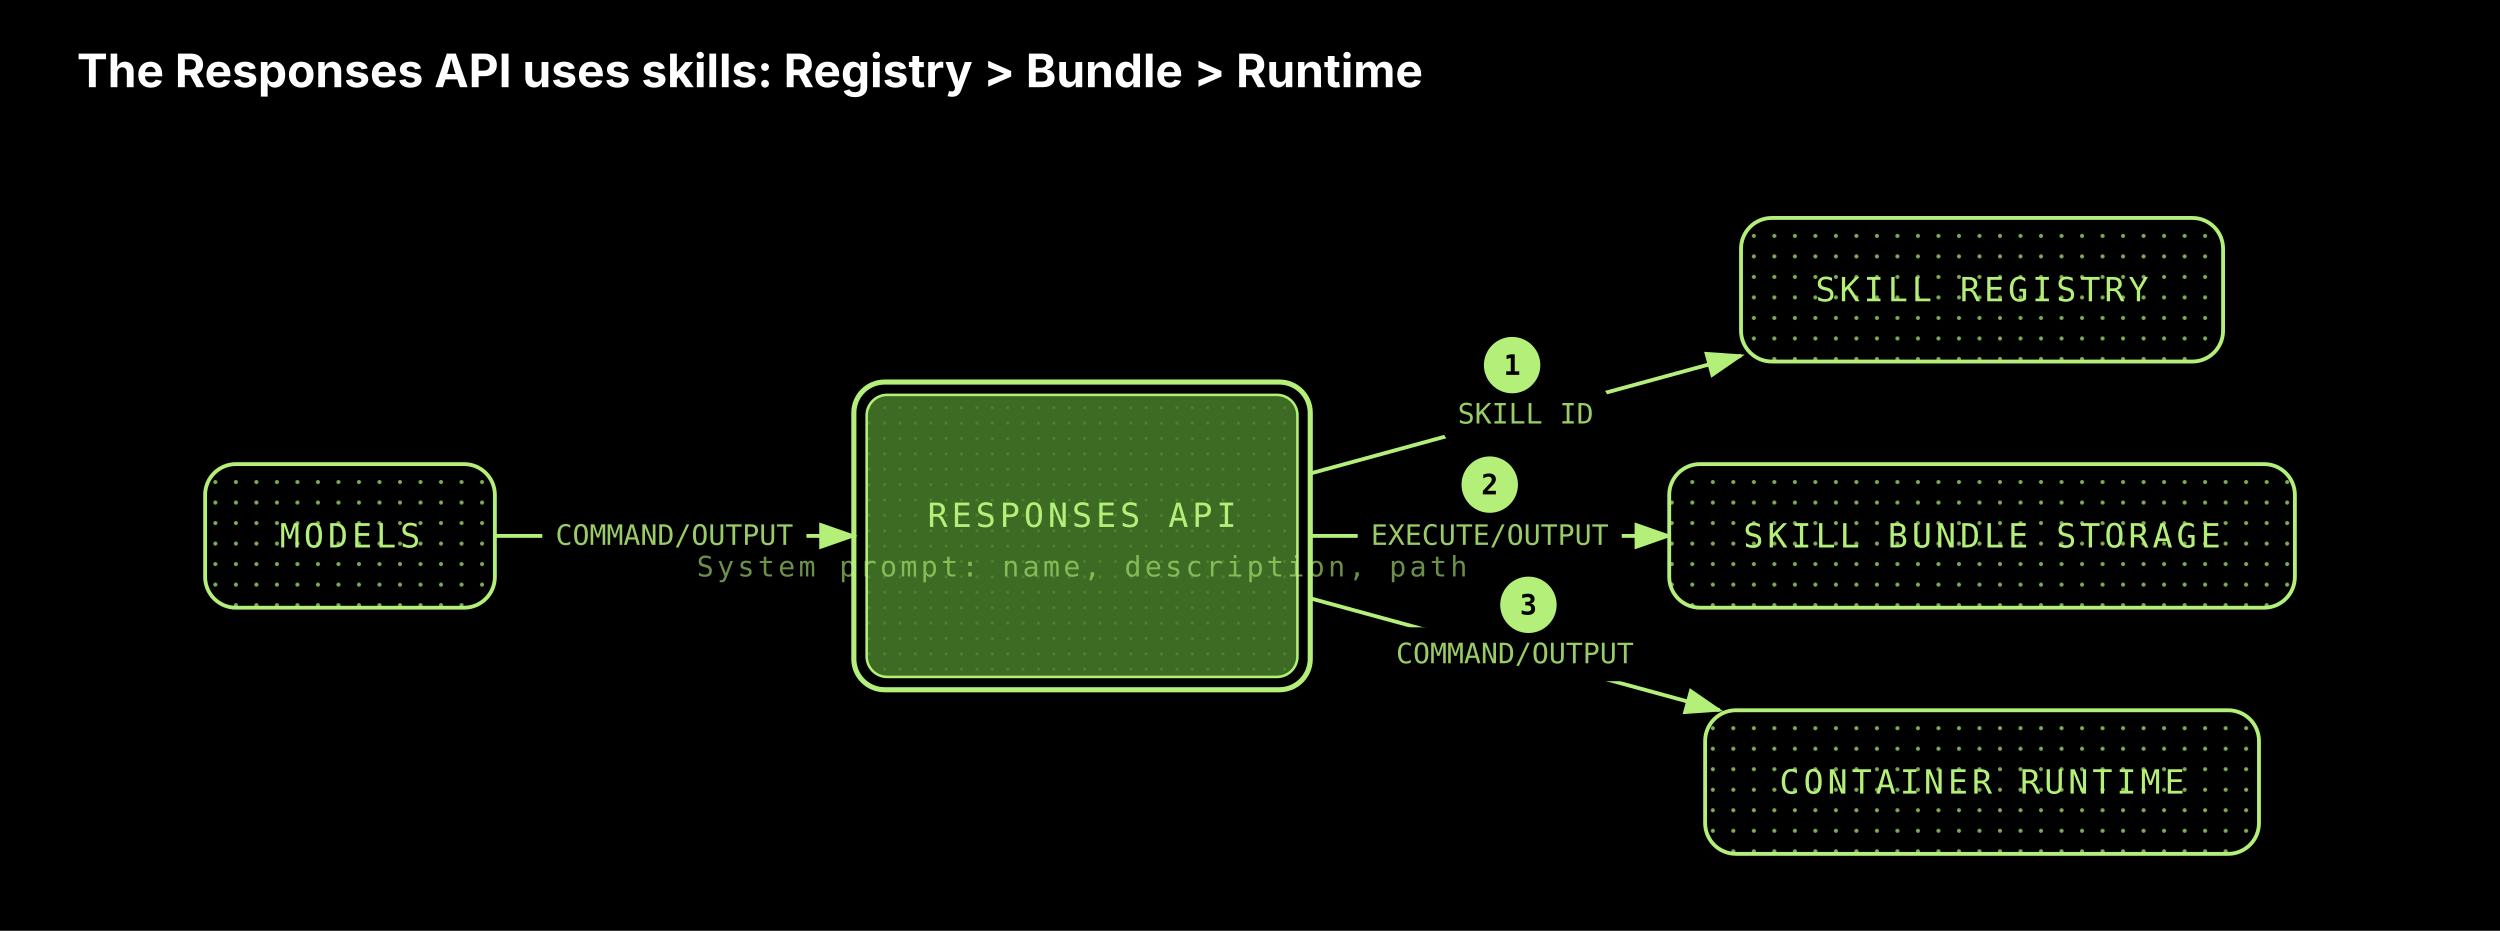
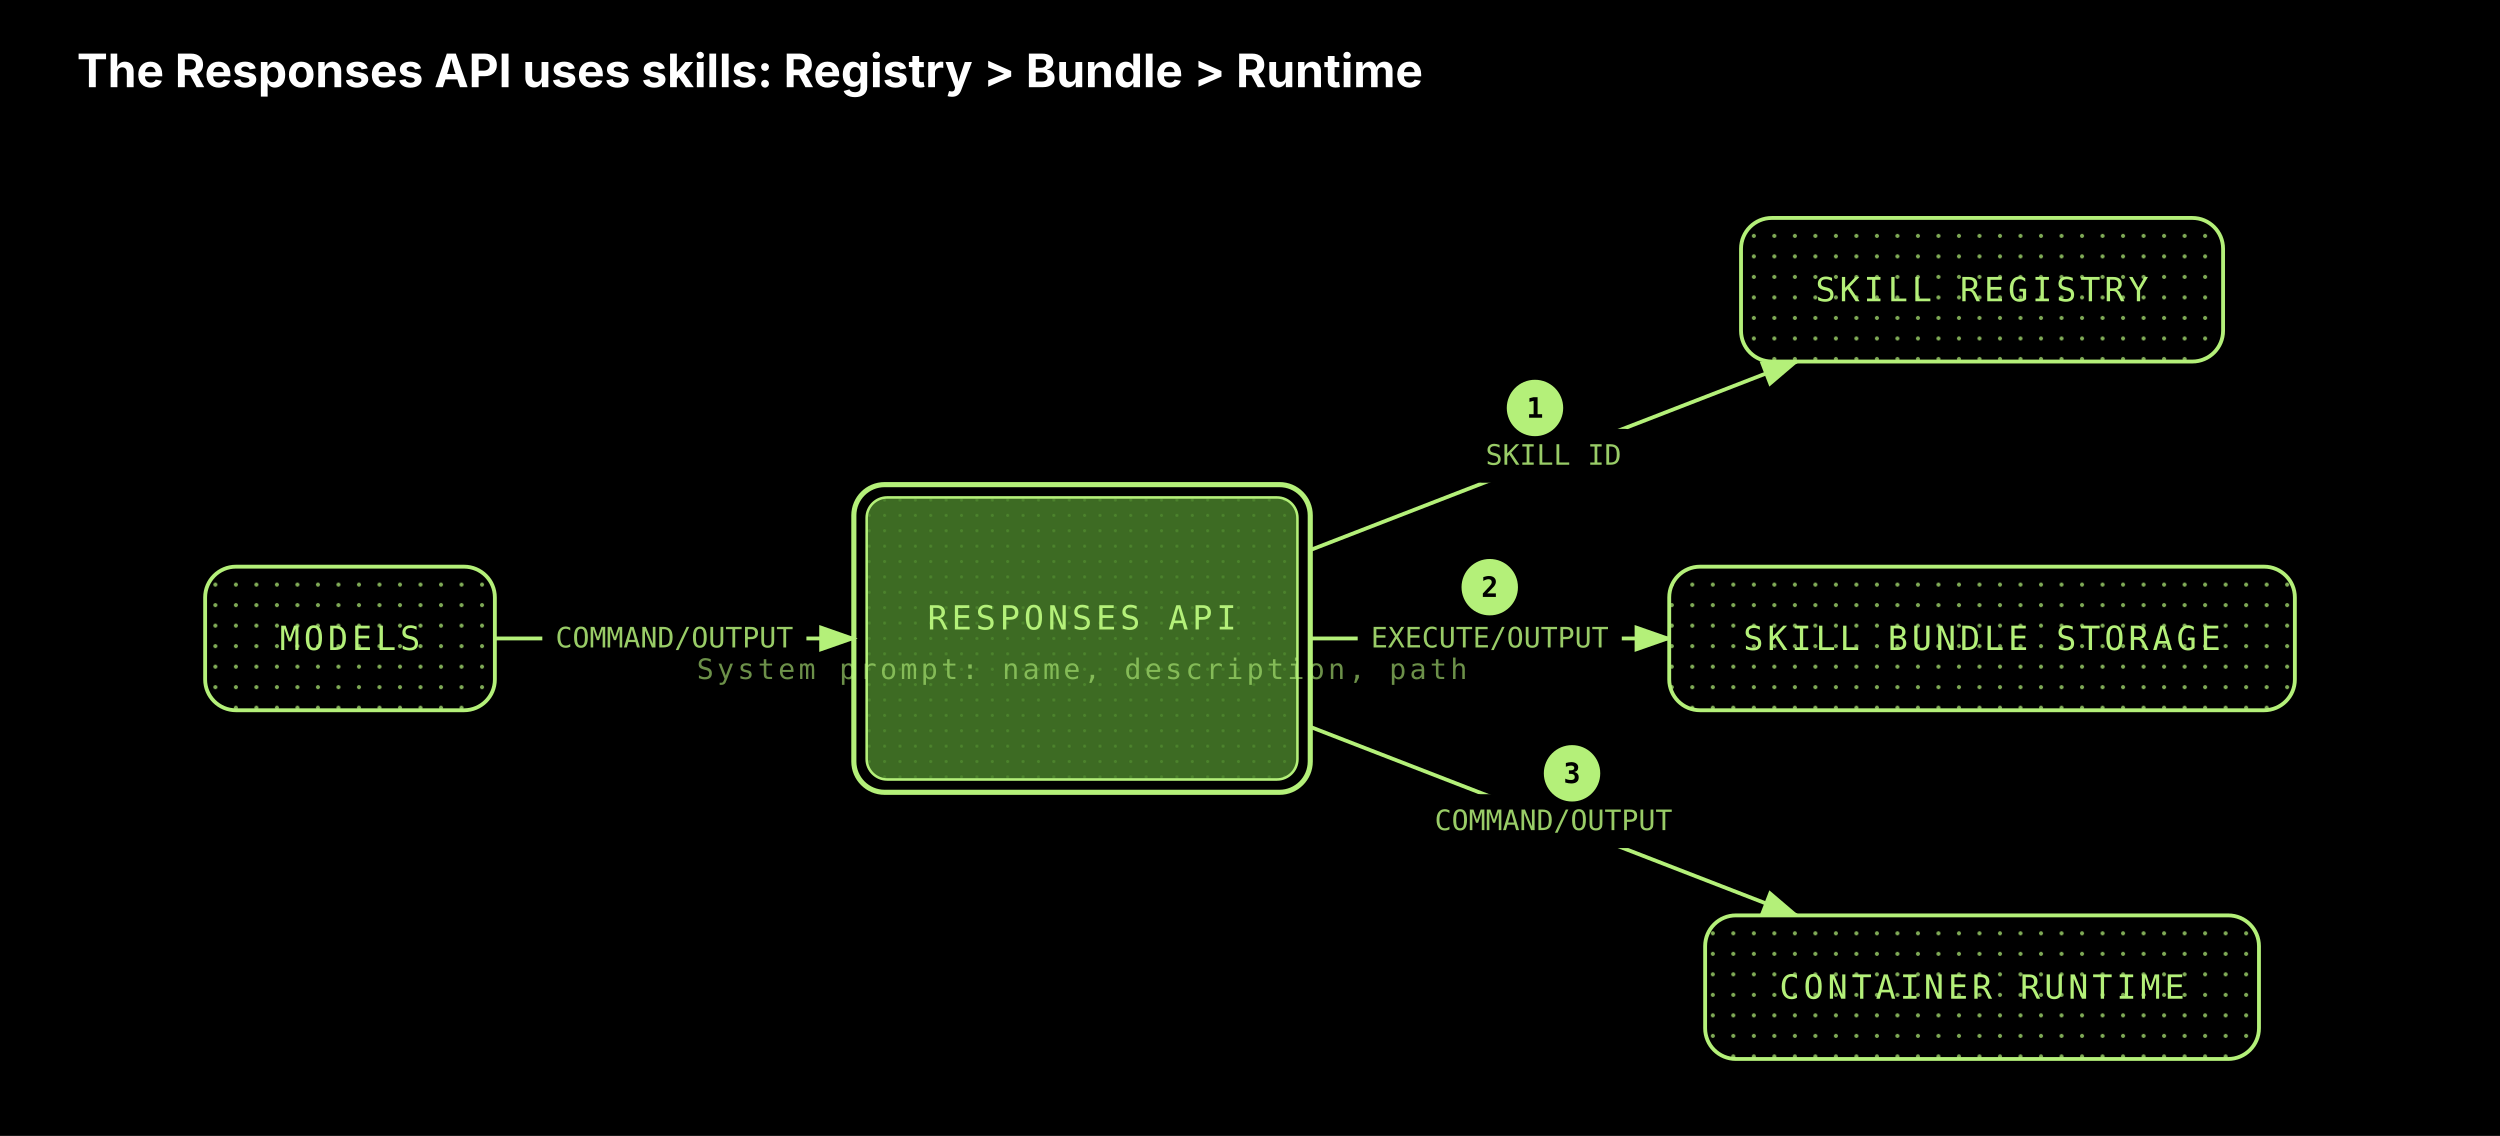
- <svg xmlns="http://www.w3.org/2000/svg" viewBox="0 0 975 363" width="975" height="363">
+ <svg xmlns="http://www.w3.org/2000/svg" viewBox="0 0 975 443" width="975" height="443">
  <defs>
    <pattern id="dotgrid" width="8" height="8" patternUnits="userSpaceOnUse">
      <rect width="8" height="8" fill="#000000" />
      <circle cx="4" cy="4" r="0.8" fill="#b4f079" opacity="0.7" />
    </pattern>
    <pattern id="crosshatch" width="8" height="8" patternUnits="userSpaceOnUse">
      <rect width="8" height="8" fill="#000000" />
      <path d="M0 8L8 0M-1 1L1 -1M7 9L9 7" stroke="#b4f079" stroke-width="0.8" opacity="0.2" />
    </pattern>
    <pattern id="hero" width="6" height="6" patternUnits="userSpaceOnUse">
      <rect width="6" height="6" fill="#3d6b23" />
      <circle cx="3" cy="3" r="0.6" fill="#5a9a35" opacity="0.5" />
    </pattern>
    <marker id="arrowhead" markerWidth="10" markerHeight="7" refX="9" refY="3.5" orient="auto" markerUnits="strokeWidth">
      <polygon points="0 0, 10 3.5, 0 7" fill="#b4f079" />
    </marker>
    <marker id="arrowhead-reverse" markerWidth="10" markerHeight="7" refX="1" refY="3.5" orient="auto" markerUnits="strokeWidth">
      <polygon points="10 0, 0 3.5, 10 7" fill="#b4f079" />
    </marker>
  </defs>
  <rect width="100%" height="100%" fill="#000000" />
  <g class="diagram">
    <text x="30" y="34" font-family="'Inter', 'Helvetica Neue', Arial, sans-serif" font-size="18" fill="#ffffff" font-weight="700">The Responses API uses skills: Registry &gt; Bundle &gt; Runtime</text>
-     <line x1="193" y1="209" x2="333" y2="209" stroke="#b4f079" stroke-width="1.5" marker-end="url(#arrowhead)" />
-     <rect x="211.5" y="198.5" width="103" height="21" rx="4" fill="#000000" />
-     <text x="263" y="212.5" font-family="'JetBrains Mono', 'Fira Code', 'SF Mono', 'Cascadia Code', monospace" font-size="11" fill="#b4f079" opacity="0.85" text-anchor="middle">COMMAND/OUTPUT</text>
-     <line x1="511" y1="184.658" x2="679" y2="138.709" stroke="#b4f079" stroke-width="1.5" marker-end="url(#arrowhead)" />
-     <rect x="563" y="151.184" width="64" height="21" rx="4" fill="#000000" />
-     <text x="595" y="165.184" font-family="'JetBrains Mono', 'Fira Code', 'SF Mono', 'Cascadia Code', monospace" font-size="11" fill="#b4f079" opacity="0.85" text-anchor="middle">SKILL ID</text>
-     <circle cx="589.724" cy="142.392" r="11" fill="#b4f079" stroke="none" />
-     <text x="589.724" y="142.392" font-family="'JetBrains Mono', 'Fira Code', 'SF Mono', 'Cascadia Code', monospace" font-size="11" fill="#000000" text-anchor="middle" dominant-baseline="central" font-weight="700">1</text>
-     <line x1="511" y1="209" x2="651" y2="209" stroke="#b4f079" stroke-width="1.5" marker-end="url(#arrowhead)" />
-     <rect x="529.5" y="198.5" width="103" height="21" rx="4" fill="#000000" />
-     <text x="581" y="212.5" font-family="'JetBrains Mono', 'Fira Code', 'SF Mono', 'Cascadia Code', monospace" font-size="11" fill="#b4f079" opacity="0.85" text-anchor="middle">EXECUTE/OUTPUT</text>
-     <circle cx="581" cy="189" r="11" fill="#b4f079" stroke="none" />
-     <text x="581" y="189" font-family="'JetBrains Mono', 'Fira Code', 'SF Mono', 'Cascadia Code', monospace" font-size="11" fill="#000000" text-anchor="middle" dominant-baseline="central" font-weight="700">2</text>
-     <line x1="511" y1="233.342" x2="670.625" y2="277" stroke="#b4f079" stroke-width="1.5" marker-end="url(#arrowhead)" />
-     <rect x="539.312" y="244.671" width="103" height="21" rx="4" fill="#000000" />
-     <text x="590.812" y="258.671" font-family="'JetBrains Mono', 'Fira Code', 'SF Mono', 'Cascadia Code', monospace" font-size="11" fill="#b4f079" opacity="0.85" text-anchor="middle">COMMAND/OUTPUT</text>
-     <circle cx="596.089" cy="235.879" r="11" fill="#b4f079" stroke="none" />
-     <text x="596.089" y="235.879" font-family="'JetBrains Mono', 'Fira Code', 'SF Mono', 'Cascadia Code', monospace" font-size="11" fill="#000000" text-anchor="middle" dominant-baseline="central" font-weight="700">3</text>
-     <rect x="80" y="181" width="113" height="56" rx="12" fill="url(#dotgrid)" stroke="#b4f079" stroke-width="1.5" />
-     <text x="136.5" y="209" font-family="'JetBrains Mono', 'Fira Code', 'SF Mono', 'Cascadia Code', monospace" font-size="13" fill="#b4f079" text-anchor="middle" dominant-baseline="central" letter-spacing="0.12em">MODELS</text>
-     <rect x="333" y="149" width="178" height="120" rx="12" fill="none" stroke="#b4f079" stroke-width="2" />
-     <rect x="338" y="154" width="168" height="110" rx="8" fill="url(#hero)" stroke="#b4f079" stroke-width="1" />
-     <text x="422" y="201" font-family="'JetBrains Mono', 'Fira Code', 'SF Mono', 'Cascadia Code', monospace" font-size="13" fill="#b4f079" text-anchor="middle" dominant-baseline="central" letter-spacing="0.12em">RESPONSES API</text>
-     <text x="422" y="221" font-family="'JetBrains Mono', 'Fira Code', 'SF Mono', 'Cascadia Code', monospace" font-size="11" fill="#b4f079" opacity="0.6" text-anchor="middle" dominant-baseline="central" letter-spacing="0.12em">System prompt: name, description, path</text>
+     <line x1="193" y1="249" x2="333" y2="249" stroke="#b4f079" stroke-width="1.5" marker-end="url(#arrowhead)" />
+     <rect x="211.5" y="238.5" width="103" height="21" rx="4" fill="#000000" />
+     <text x="263" y="252.5" font-family="'JetBrains Mono', 'Fira Code', 'SF Mono', 'Cascadia Code', monospace" font-size="11" fill="#b4f079" opacity="0.85" text-anchor="middle">COMMAND/OUTPUT</text>
+     <line x1="511" y1="214.516" x2="700.735" y2="141" stroke="#b4f079" stroke-width="1.5" marker-end="url(#arrowhead)" />
+     <rect x="573.868" y="167.258" width="64" height="21" rx="4" fill="#000000" />
+     <text x="605.868" y="181.258" font-family="'JetBrains Mono', 'Fira Code', 'SF Mono', 'Cascadia Code', monospace" font-size="11" fill="#b4f079" opacity="0.85" text-anchor="middle">SKILL ID</text>
+     <circle cx="598.642" cy="159.109" r="11" fill="#b4f079" stroke="none" />
+     <text x="598.642" y="159.109" font-family="'JetBrains Mono', 'Fira Code', 'SF Mono', 'Cascadia Code', monospace" font-size="11" fill="#000000" text-anchor="middle" dominant-baseline="central" font-weight="700">1</text>
+     <line x1="511" y1="249" x2="651" y2="249" stroke="#b4f079" stroke-width="1.5" marker-end="url(#arrowhead)" />
+     <rect x="529.5" y="238.5" width="103" height="21" rx="4" fill="#000000" />
+     <text x="581" y="252.5" font-family="'JetBrains Mono', 'Fira Code', 'SF Mono', 'Cascadia Code', monospace" font-size="11" fill="#b4f079" opacity="0.85" text-anchor="middle">EXECUTE/OUTPUT</text>
+     <circle cx="581" cy="229" r="11" fill="#b4f079" stroke="none" />
+     <text x="581" y="229" font-family="'JetBrains Mono', 'Fira Code', 'SF Mono', 'Cascadia Code', monospace" font-size="11" fill="#000000" text-anchor="middle" dominant-baseline="central" font-weight="700">2</text>
+     <line x1="511" y1="283.484" x2="700.735" y2="357" stroke="#b4f079" stroke-width="1.5" marker-end="url(#arrowhead)" />
+     <rect x="554.368" y="309.742" width="103" height="21" rx="4" fill="#000000" />
+     <text x="605.868" y="323.742" font-family="'JetBrains Mono', 'Fira Code', 'SF Mono', 'Cascadia Code', monospace" font-size="11" fill="#b4f079" opacity="0.85" text-anchor="middle">COMMAND/OUTPUT</text>
+     <circle cx="613.093" cy="301.593" r="11" fill="#b4f079" stroke="none" />
+     <text x="613.093" y="301.593" font-family="'JetBrains Mono', 'Fira Code', 'SF Mono', 'Cascadia Code', monospace" font-size="11" fill="#000000" text-anchor="middle" dominant-baseline="central" font-weight="700">3</text>
+     <rect x="80" y="221" width="113" height="56" rx="12" fill="url(#dotgrid)" stroke="#b4f079" stroke-width="1.5" />
+     <text x="136.5" y="249" font-family="'JetBrains Mono', 'Fira Code', 'SF Mono', 'Cascadia Code', monospace" font-size="13" fill="#b4f079" text-anchor="middle" dominant-baseline="central" letter-spacing="0.12em">MODELS</text>
+     <rect x="333" y="189" width="178" height="120" rx="12" fill="none" stroke="#b4f079" stroke-width="2" />
+     <rect x="338" y="194" width="168" height="110" rx="8" fill="url(#hero)" stroke="#b4f079" stroke-width="1" />
+     <text x="422" y="241" font-family="'JetBrains Mono', 'Fira Code', 'SF Mono', 'Cascadia Code', monospace" font-size="13" fill="#b4f079" text-anchor="middle" dominant-baseline="central" letter-spacing="0.12em">RESPONSES API</text>
+     <text x="422" y="261" font-family="'JetBrains Mono', 'Fira Code', 'SF Mono', 'Cascadia Code', monospace" font-size="11" fill="#b4f079" opacity="0.6" text-anchor="middle" dominant-baseline="central" letter-spacing="0.12em">System prompt: name, description, path</text>
    <rect x="679" y="85" width="188" height="56" rx="12" fill="url(#dotgrid)" stroke="#b4f079" stroke-width="1.5" />
    <text x="773" y="113" font-family="'JetBrains Mono', 'Fira Code', 'SF Mono', 'Cascadia Code', monospace" font-size="13" fill="#b4f079" text-anchor="middle" dominant-baseline="central" letter-spacing="0.12em">SKILL REGISTRY</text>
-     <rect x="651" y="181" width="244" height="56" rx="12" fill="url(#dotgrid)" stroke="#b4f079" stroke-width="1.5" />
-     <text x="773" y="209" font-family="'JetBrains Mono', 'Fira Code', 'SF Mono', 'Cascadia Code', monospace" font-size="13" fill="#b4f079" text-anchor="middle" dominant-baseline="central" letter-spacing="0.12em">SKILL BUNDLE STORAGE</text>
-     <rect x="665" y="277" width="216" height="56" rx="12" fill="url(#dotgrid)" stroke="#b4f079" stroke-width="1.5" />
-     <text x="773" y="305" font-family="'JetBrains Mono', 'Fira Code', 'SF Mono', 'Cascadia Code', monospace" font-size="13" fill="#b4f079" text-anchor="middle" dominant-baseline="central" letter-spacing="0.12em">CONTAINER RUNTIME</text>
+     <rect x="651" y="221" width="244" height="56" rx="12" fill="url(#dotgrid)" stroke="#b4f079" stroke-width="1.5" />
+     <text x="773" y="249" font-family="'JetBrains Mono', 'Fira Code', 'SF Mono', 'Cascadia Code', monospace" font-size="13" fill="#b4f079" text-anchor="middle" dominant-baseline="central" letter-spacing="0.12em">SKILL BUNDLE STORAGE</text>
+     <rect x="665" y="357" width="216" height="56" rx="12" fill="url(#dotgrid)" stroke="#b4f079" stroke-width="1.5" />
+     <text x="773" y="385" font-family="'JetBrains Mono', 'Fira Code', 'SF Mono', 'Cascadia Code', monospace" font-size="13" fill="#b4f079" text-anchor="middle" dominant-baseline="central" letter-spacing="0.12em">CONTAINER RUNTIME</text>
  </g>
</svg>
